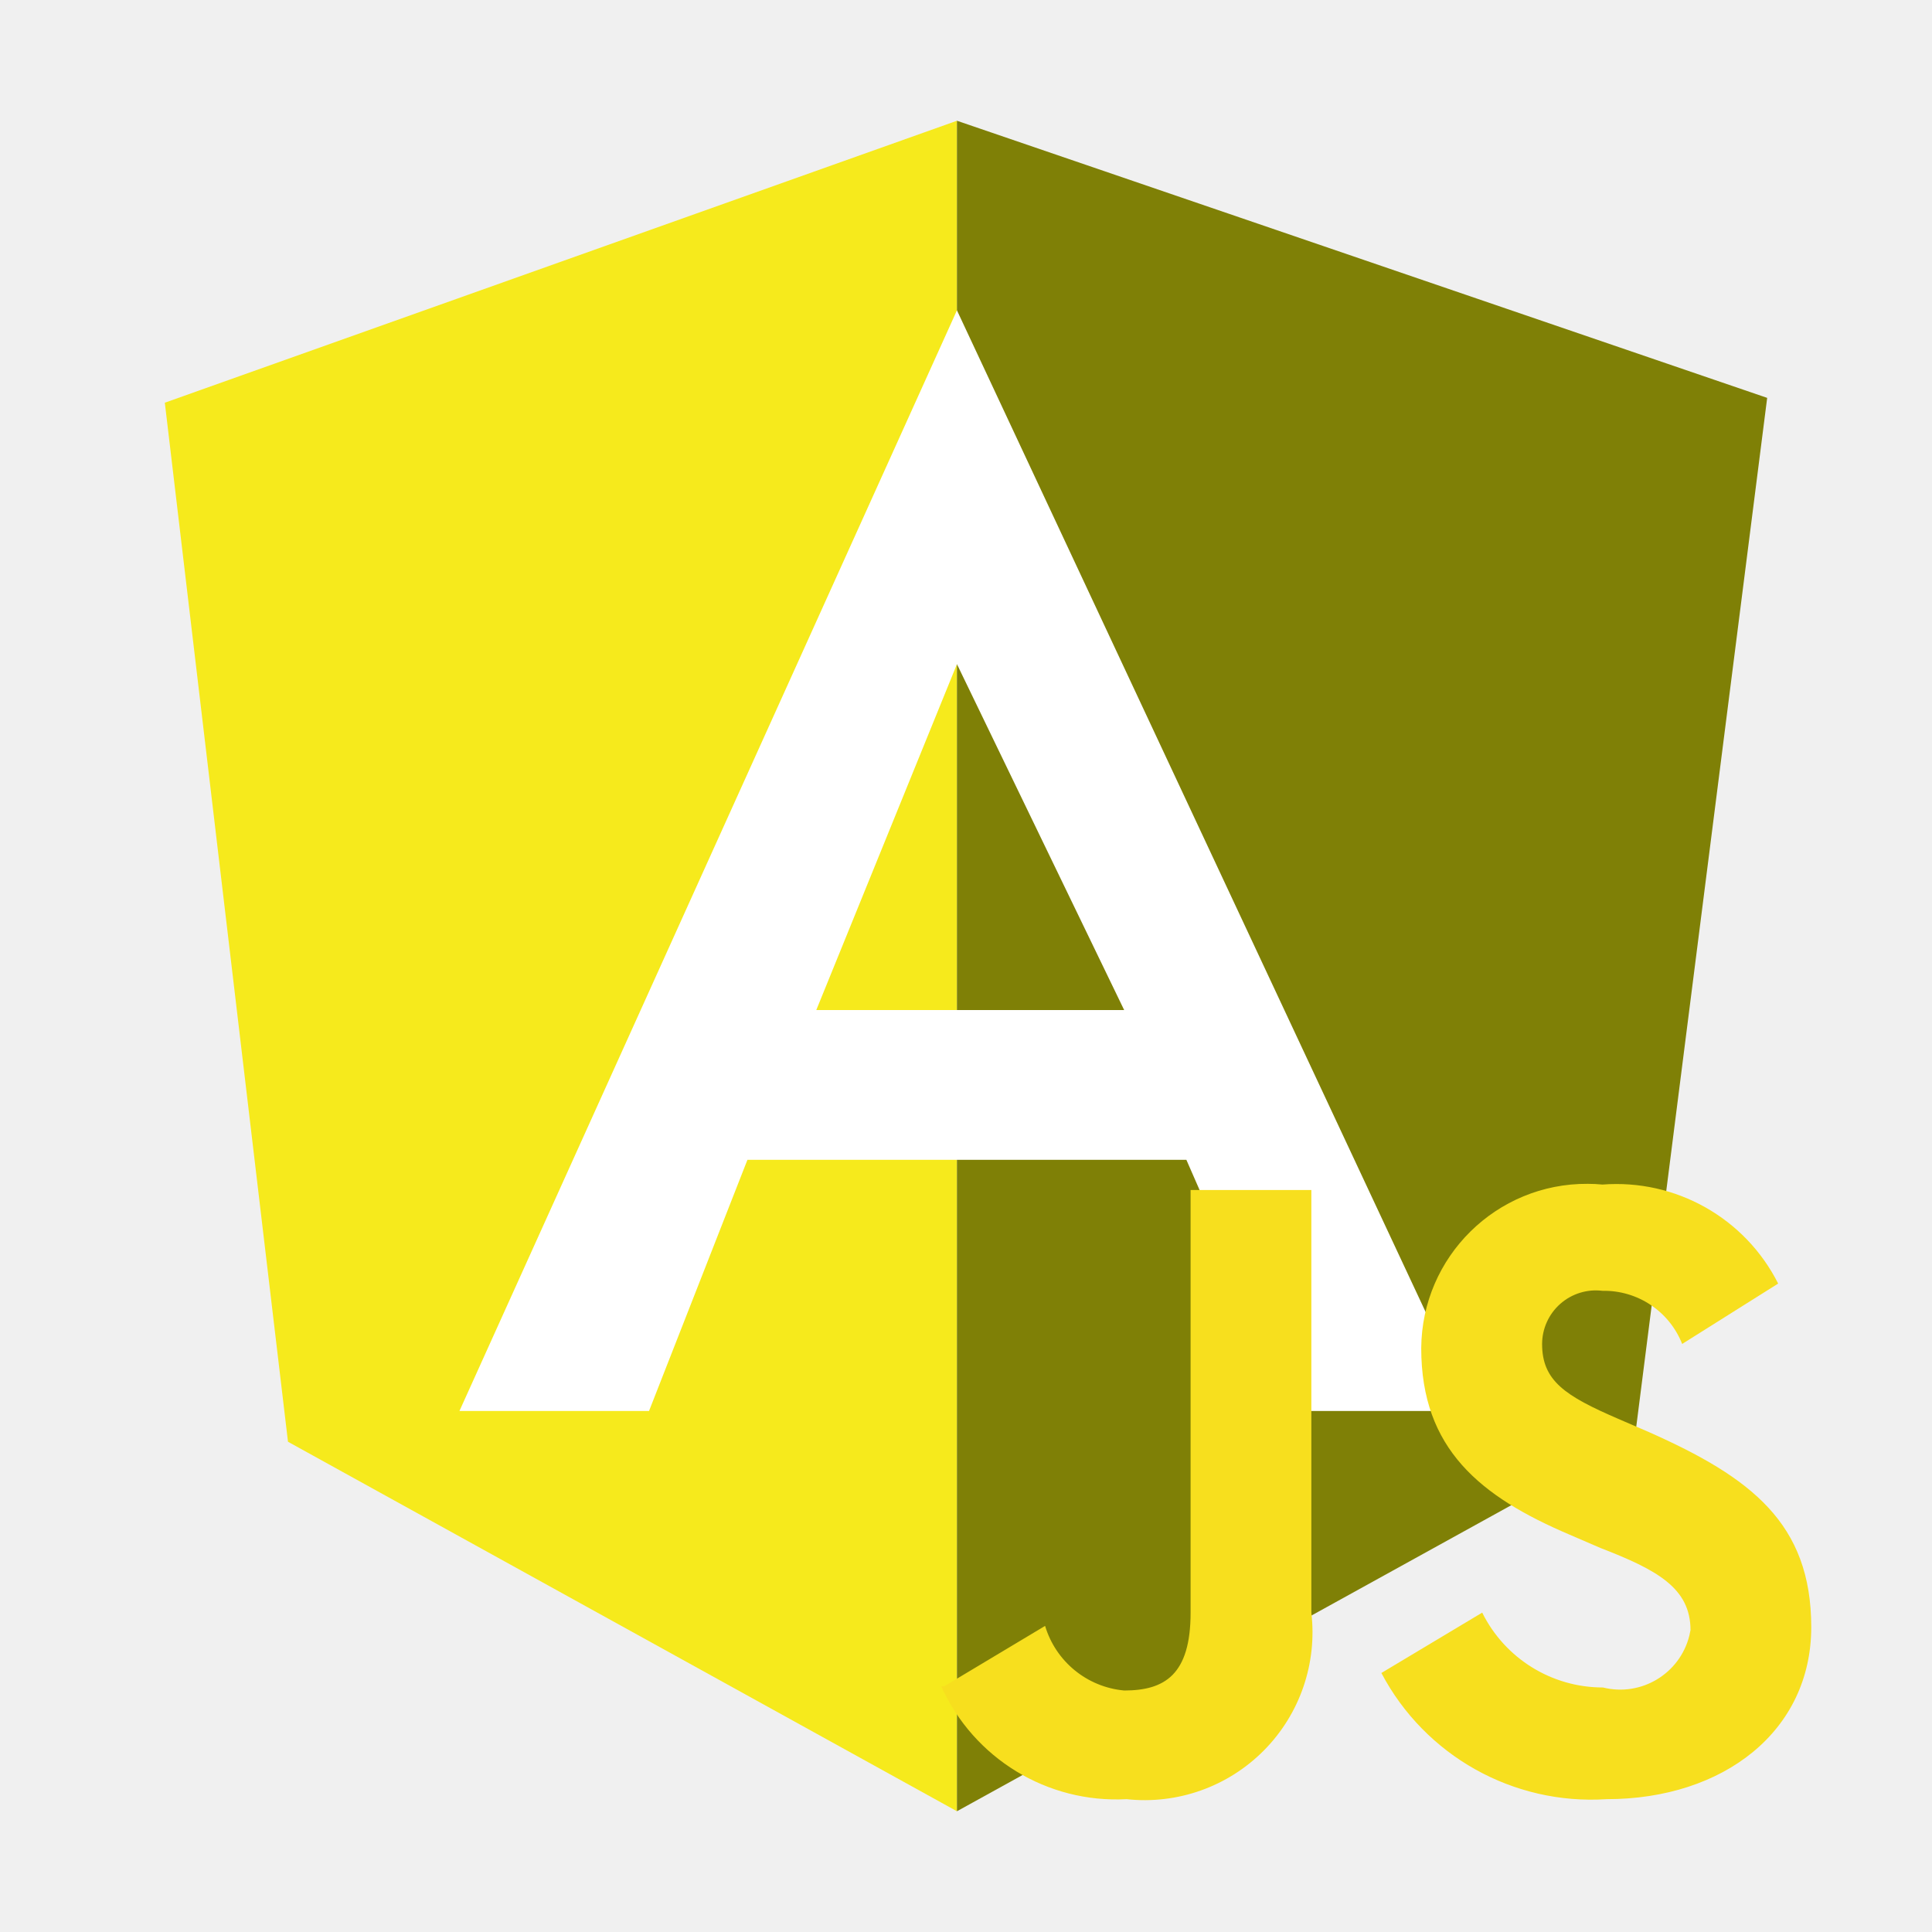
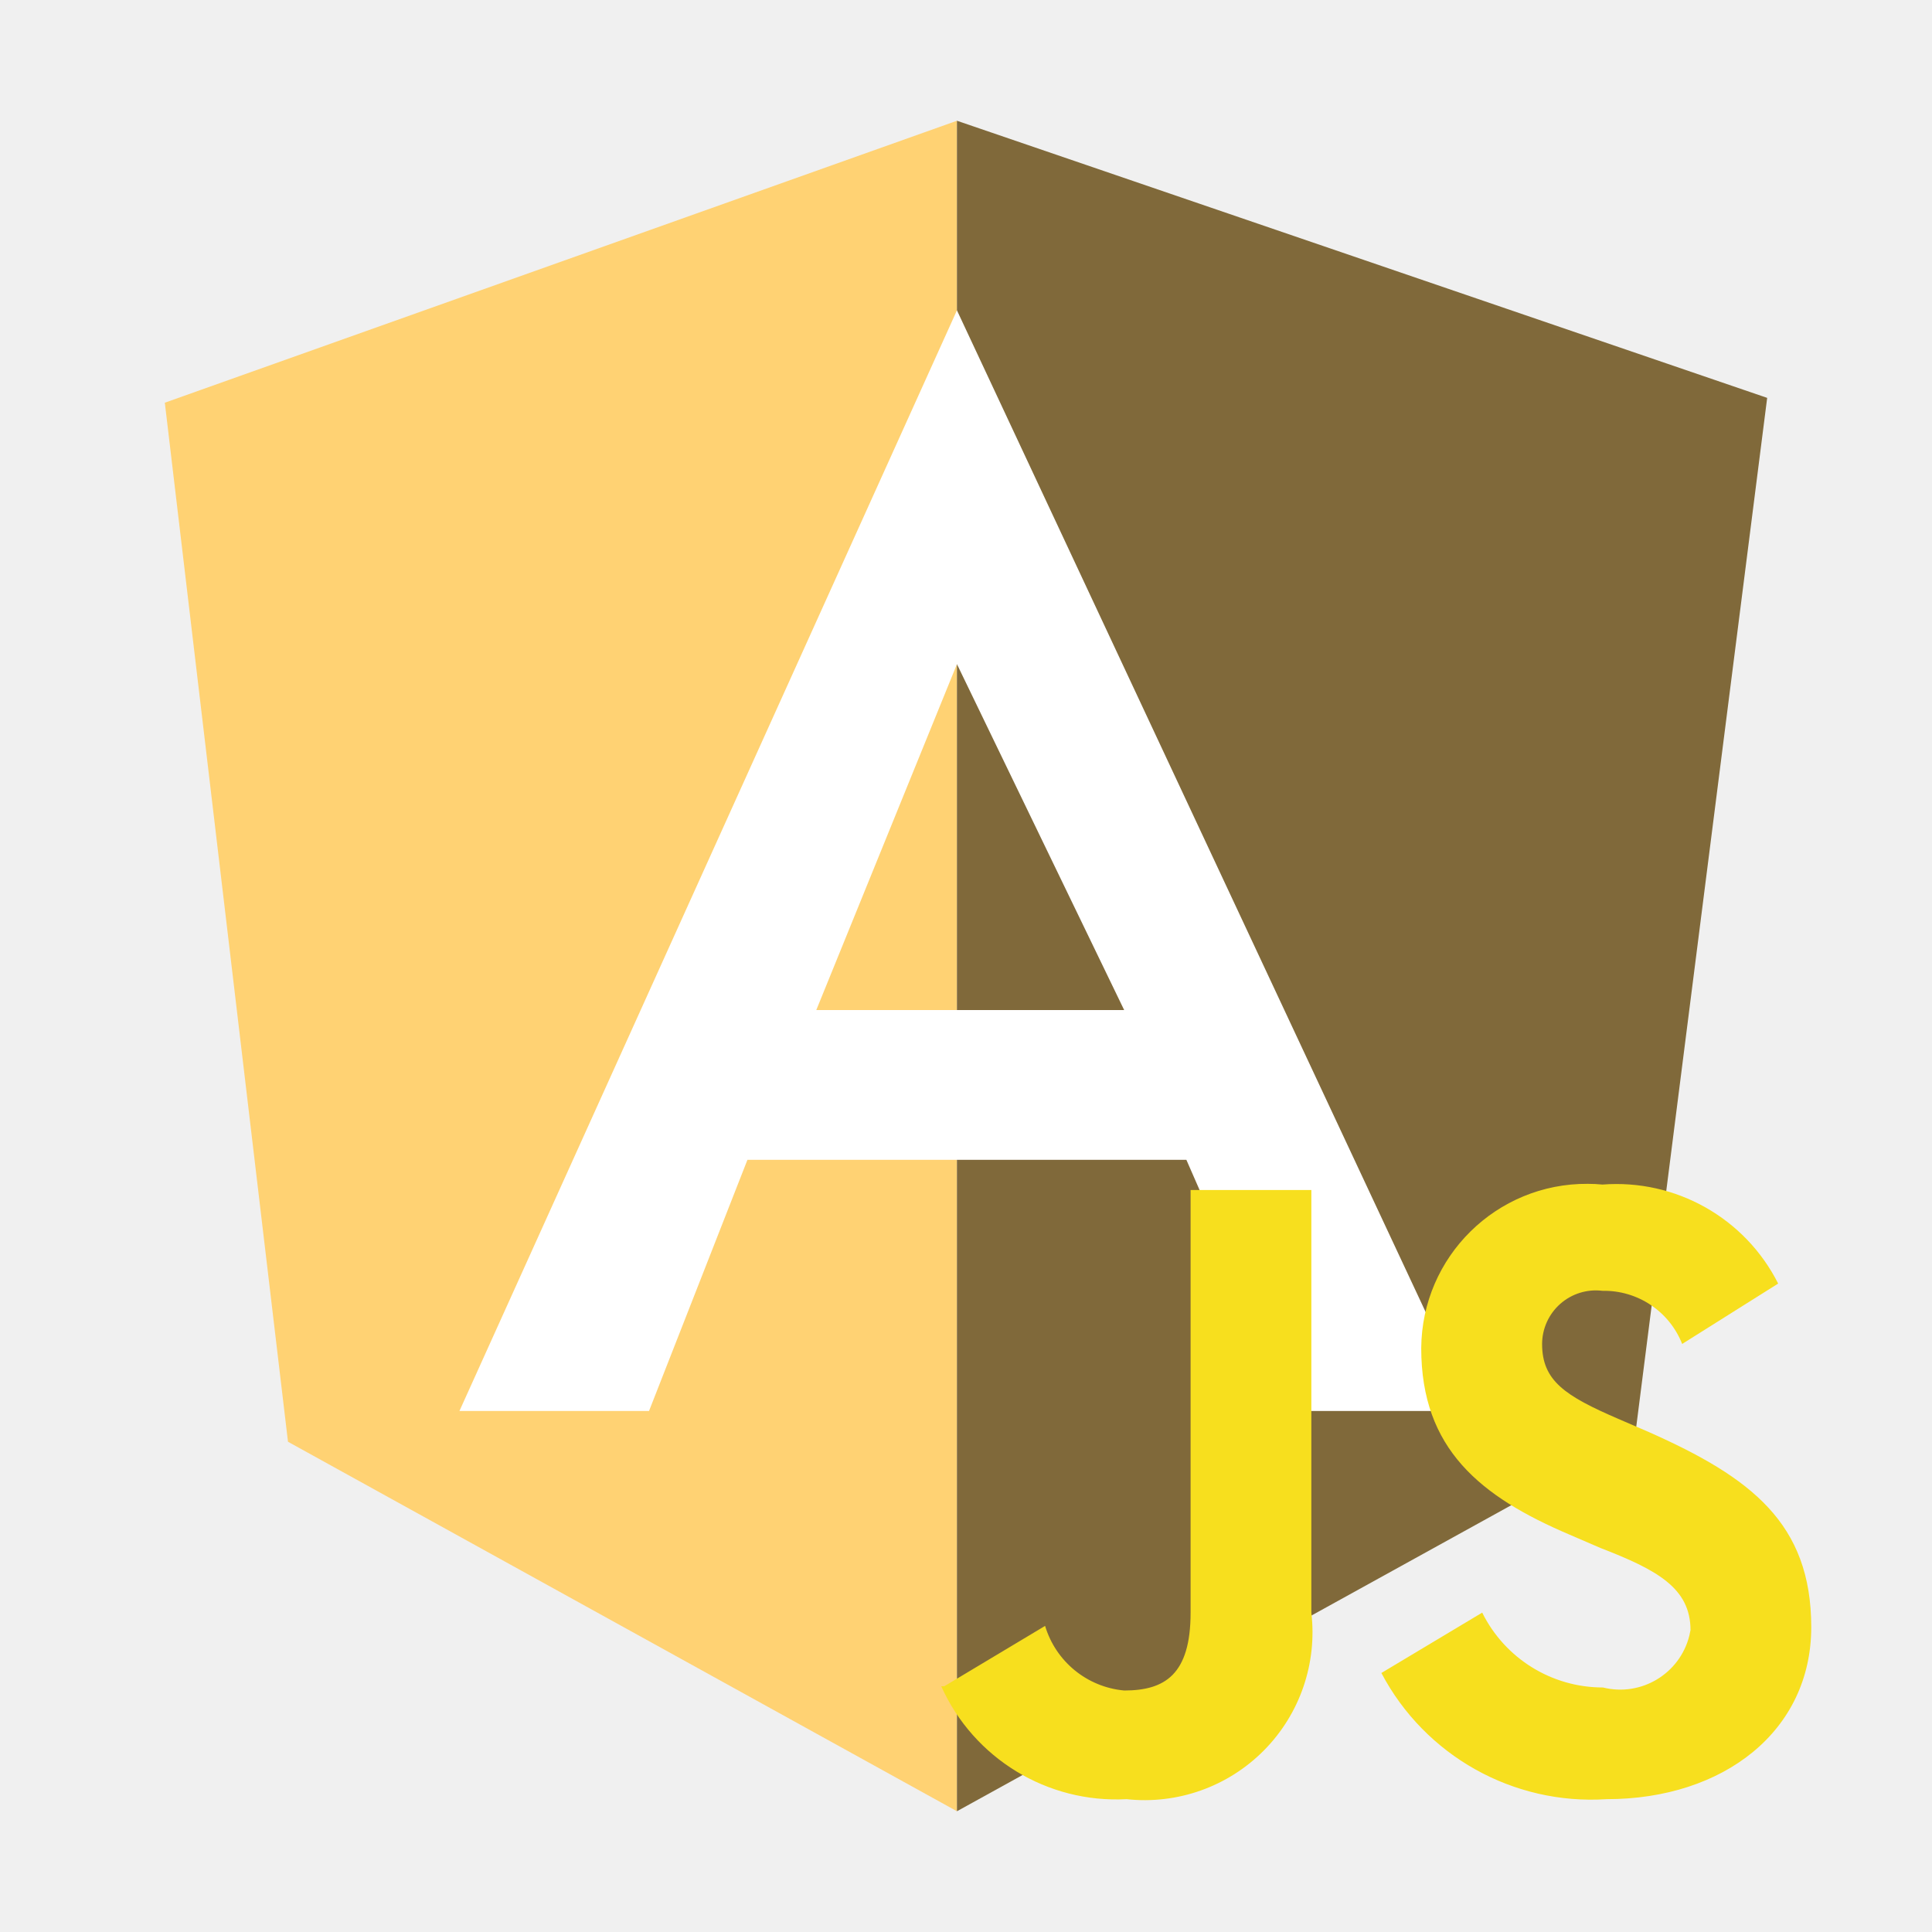
<svg xmlns="http://www.w3.org/2000/svg" viewBox="0 0 32 32">
-   <path d="M2.73,6.67,15.85,2V30L4.77,23.88Z" style="fill:#f6ea1c" />
-   <path d="M15.85,2,29.27,6.59,27.08,23.8,15.85,30Z" style="fill:#7f8006" />
+   <path d="M2.73,6.67,15.85,2V30L4.77,23.88Z" style="fill:#ffd273" />
+   <path d="M15.85,2,29.27,6.59,27.08,23.8,15.85,30Z" style="fill:#80693a" />
  <path d="M15.85,5.14l8.53,18.23H21.47l-1.82-4.16h-3.8V16.73h2.77L15.85,11l-2.33,5.73h2.33v2.48H12.38l-1.63,4.16H7.61Z" style="fill:#fff" />
-   <path d="M15.64,27.93l1.67-1A1.51,1.51,0,0,0,18.62,28c.67,0,1.1-.26,1.1-1.29v-7h2v7a2.78,2.78,0,0,1-3.06,3.09,3.18,3.18,0,0,1-3.07-1.87m7.29-.22,1.67-1a2.23,2.23,0,0,0,2,1.24,1.18,1.18,0,0,0,1.431-.859q.011-.045.019-.091c0-.7-.56-1-1.49-1.36L26,25.42c-1.48-.63-2.46-1.42-2.46-3.09A2.74,2.74,0,0,1,26.3,19.608q.121,0,.242.012a3,3,0,0,1,2.91,1.64l-1.59,1a1.39,1.39,0,0,0-1.32-.88.89.89,0,0,0-1,.88c0,.61.38.86,1.26,1.24l.51.22C29,24.47,30,25.23,30,26.95s-1.45,2.85-3.39,2.85a3.93,3.93,0,0,1-3.73-2.09" style="fill:#f7df1e" />
+   <path d="M15.64,27.93l1.67-1A1.51,1.51,0,0,0,18.62,28c.67,0,1.1-.26,1.1-1.29v-7h2v7a2.78,2.78,0,0,1-3.06,3.09,3.18,3.18,0,0,1-3.07-1.87m7.29-.22,1.67-1a2.23,2.23,0,0,0,2,1.24,1.18,1.18,0,0,0,1.431-.859h0q.011-.045.019-.091c0-.7-.56-1-1.49-1.36L26,25.42c-1.48-.63-2.46-1.42-2.46-3.09A2.74,2.74,0,0,1,26.3,19.608h0q.121,0,.242.012a3,3,0,0,1,2.91,1.64l-1.59,1a1.39,1.39,0,0,0-1.32-.88.89.89,0,0,0-1,.88c0,.61.38.86,1.26,1.24l.51.22C29,24.47,30,25.23,30,26.95s-1.45,2.85-3.39,2.85a3.93,3.93,0,0,1-3.73-2.09" style="fill:#f7df1e" />
</svg>
